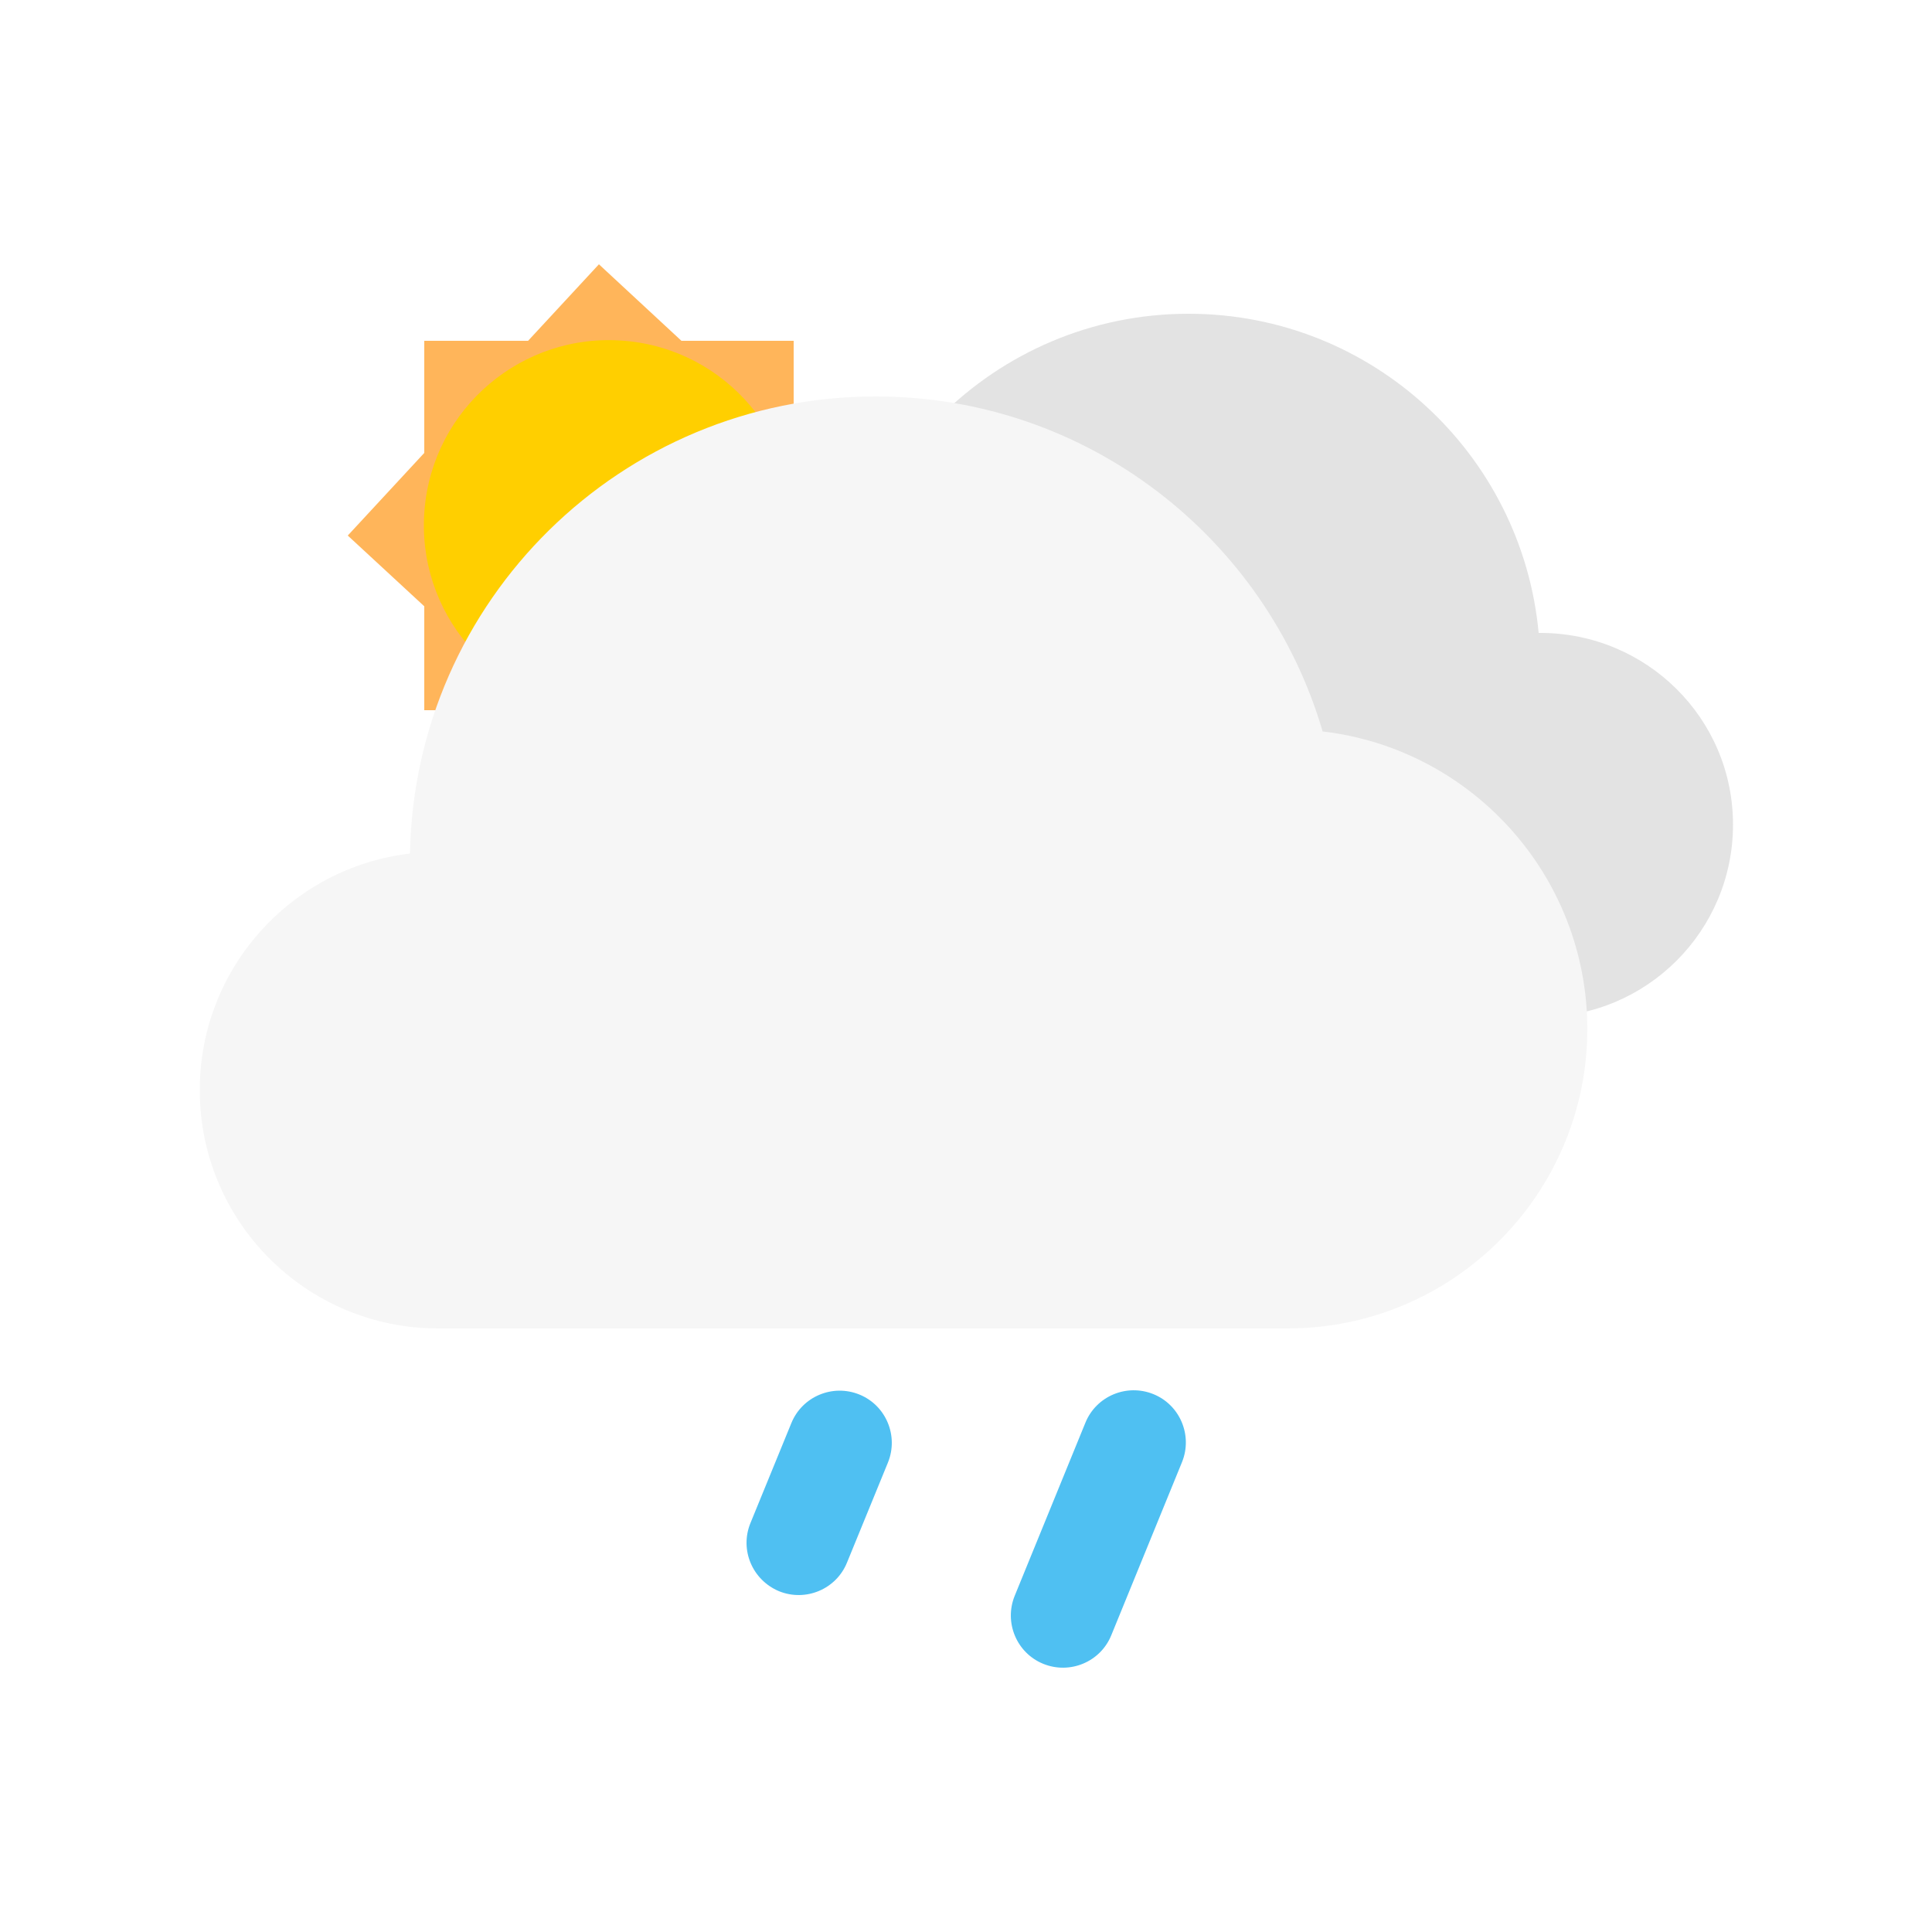
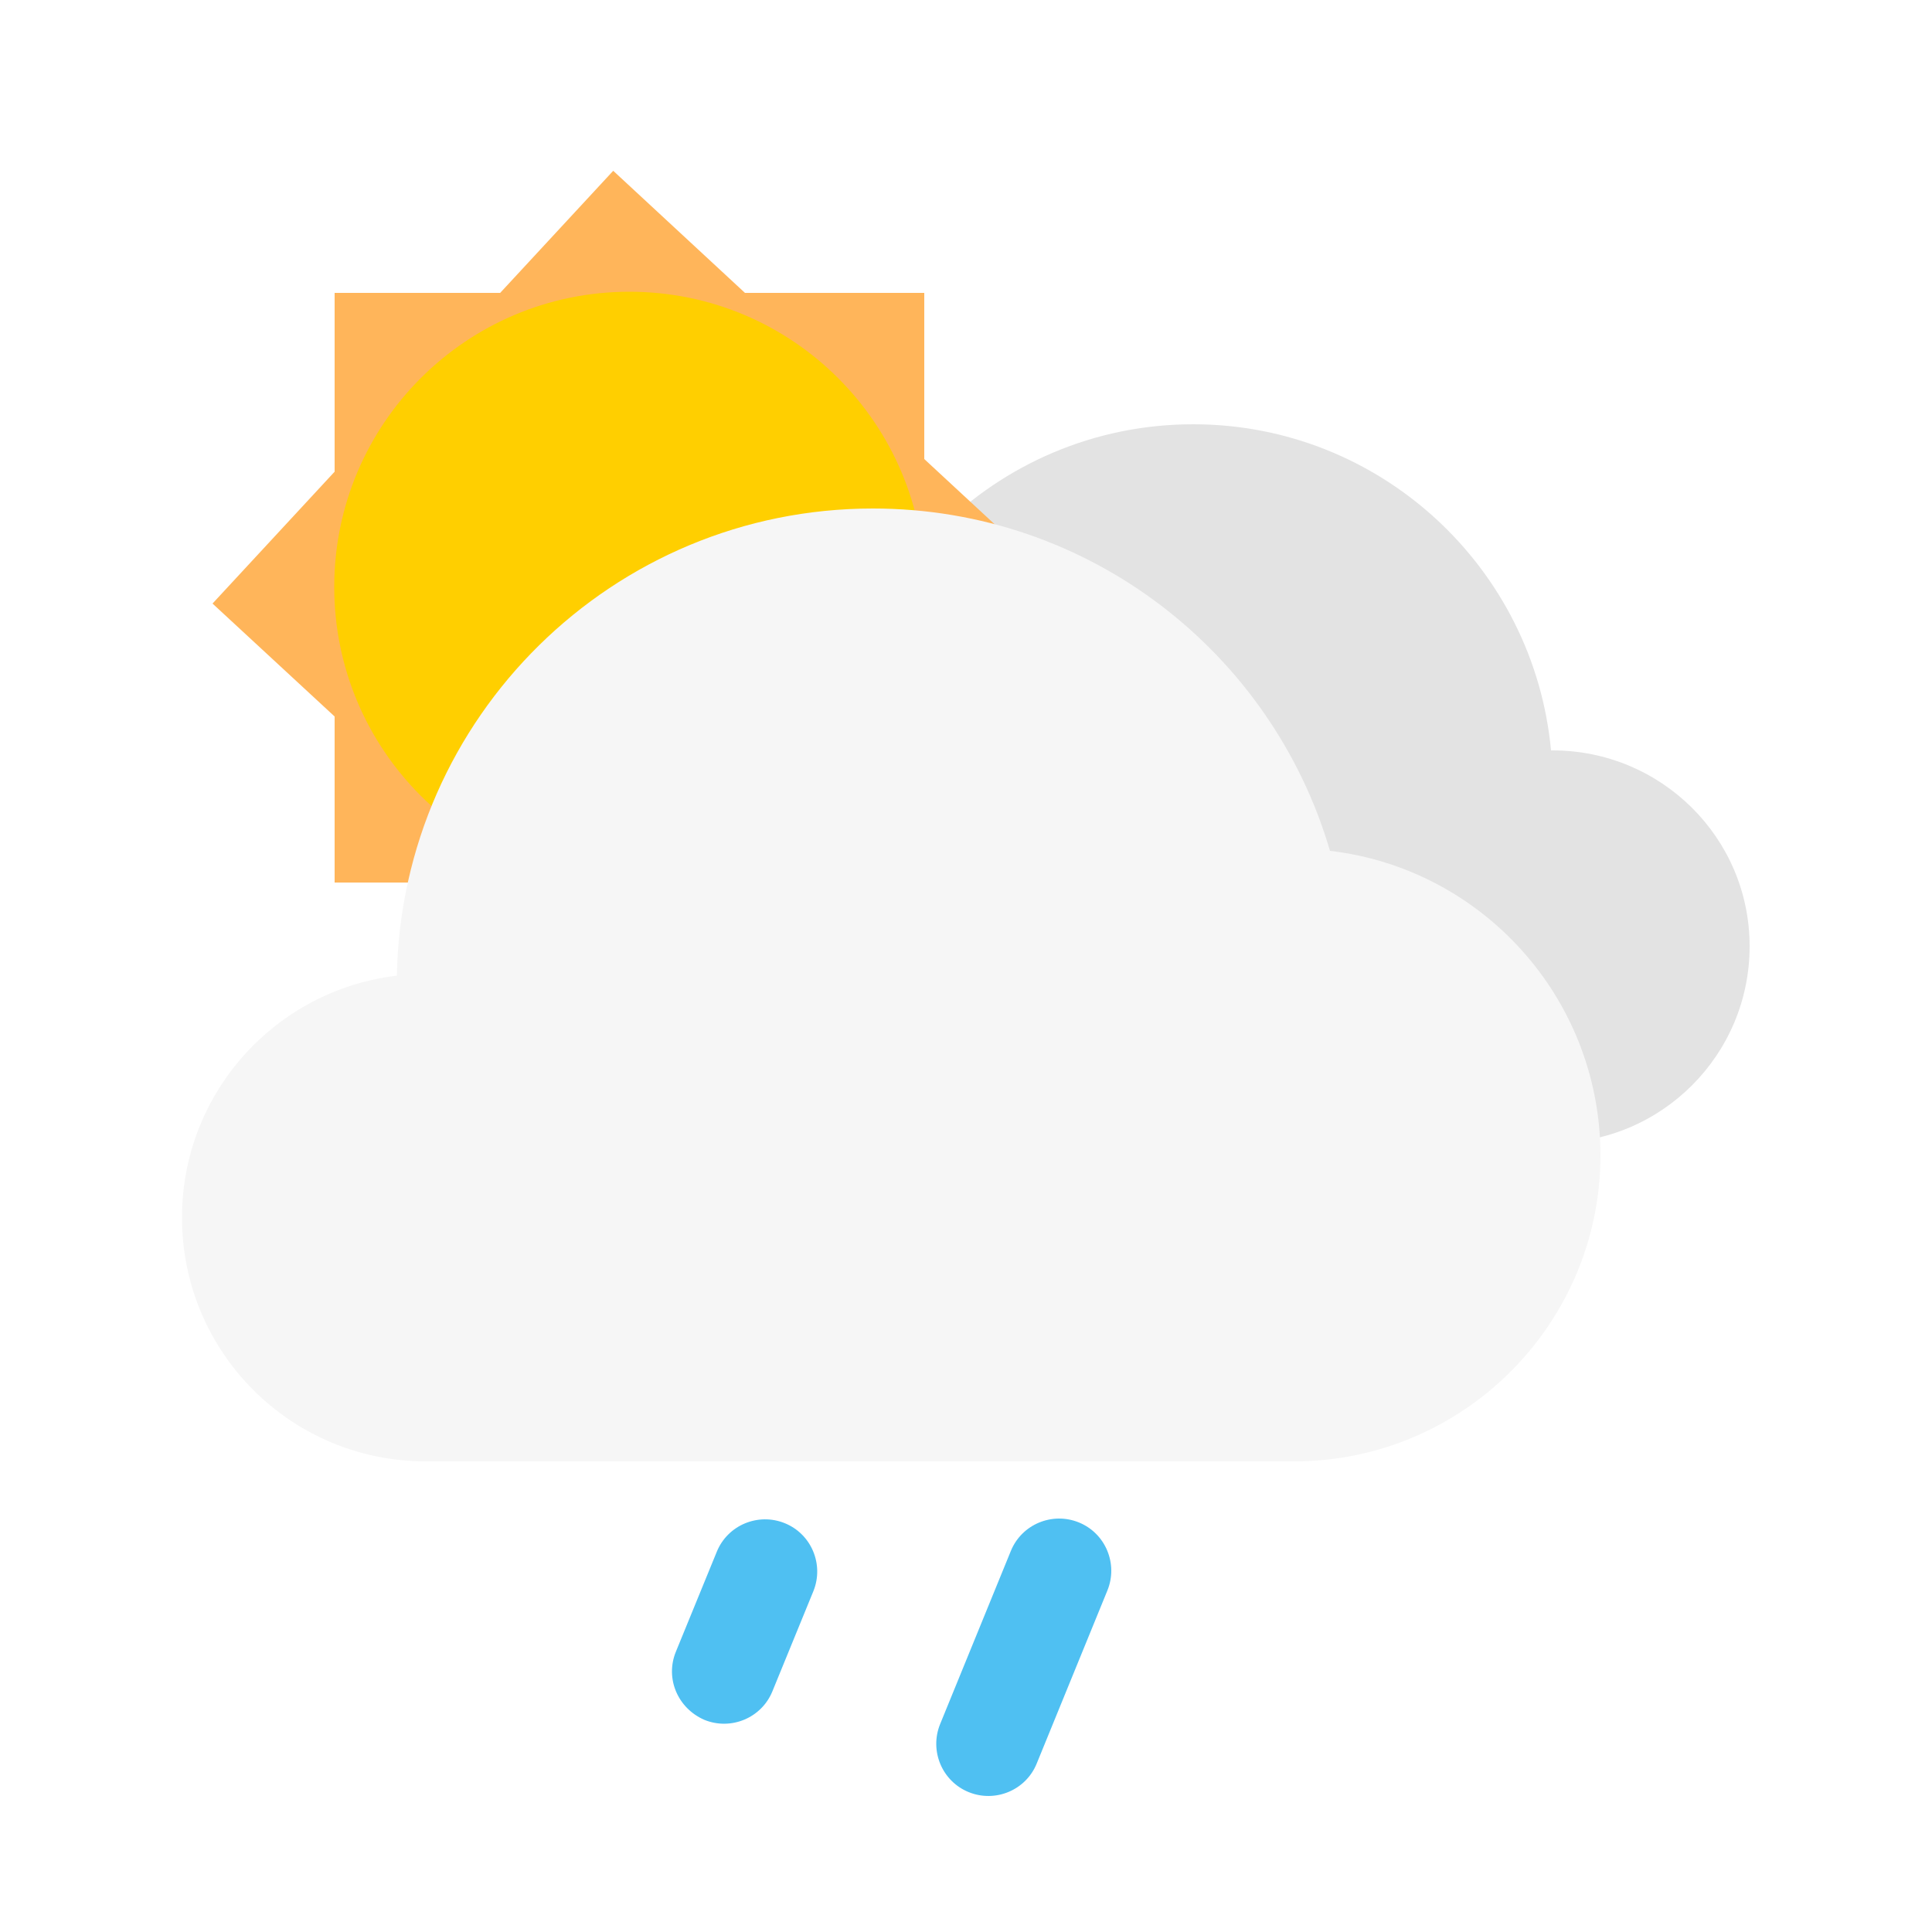
- <svg xmlns="http://www.w3.org/2000/svg" version="1.1" x="0px" y="0px" viewBox="0 0 500 500" style="enable-background:new 0 0 500 500;" xml:space="preserve">
-   <style type="text/css">
- 	.st0{fill:#E3E3E3;}
- 	.st1{fill:#FFB55A;}
- 	.st2{fill:#FFCF00;}
- 	.st3{fill:#F6F6F6;}
- 	.st4{fill:#4FC0F2;}
- </style>
-   <path class="st0" d="M398.6,163.8c-0.1,0-0.3,0-0.4,0c-4.3-46.3-43.2-82.6-90.6-82.6c-50.3,0-91,40.8-91,91  c0,48.6,38.1,88.3,86.1,90.9v0.1h96c27.5,0,49.8-22.3,49.8-49.8S426.1,163.8,398.6,163.8z" />
-   <polygon class="st1" points="90,138.6 155,68.4 225.1,133.4 160.2,203.5 " />
-   <rect x="109.8" y="88.2" class="st1" width="95.6" height="95.6" />
-   <ellipse transform="matrix(8.248048e-02 -0.9966 0.9966 8.248048e-02 9.0618 281.7734)" class="st2" cx="157.6" cy="136" rx="47.9" ry="47.9" />
-   <path class="st3" d="M342.3,189.3c-14.7-50.1-60.9-86.7-115.7-86.7c-65.8,0-119.3,52.8-120.5,118.3c-30.6,3.6-54.4,29.6-54.4,61.2  c0,34.1,27.6,61.7,61.7,61.7h219.8c42.8,0,77.6-34.7,77.6-77.6C410.7,226.5,380.8,193.8,342.3,189.3z" />
+ <svg xmlns="http://www.w3.org/2000/svg" version="1.1" x="0px" y="0px" viewBox="0 0 500 500" enable-background="new 0 0 500 500" xml:space="preserve">
+   <path fill="#E3E3E3" d="M401.8,194.2c-0.1,0-0.3,0-0.4,0c-4.4-47.3-44.2-84.4-92.6-84.4c-51.4,0-93,41.7-93,93  c0,49.7,38.9,90.3,88,92.9v0.1h98.1c28.1,0,50.9-22.8,50.9-50.9S429.9,194.2,401.8,194.2z" />
  <g>
-     <path class="st4" d="M194.2,394.2l10.6-25.9c2.8-6.9,10.7-10.2,17.6-7.4l0,0c6.9,2.8,10.2,10.7,7.4,17.6l-10.6,25.9   c-2.8,6.9-10.7,10.2-17.6,7.4h0C194.7,408.9,191.4,401.1,194.2,394.2z" />
-     <path class="st4" d="M262.6,413l18.3-44.8c2.8-6.9,10.7-10.2,17.6-7.4v0c6.9,2.8,10.2,10.7,7.4,17.6l-18.3,44.8   c-2.8,6.9-10.7,10.2-17.6,7.4v0C263.1,427.8,259.8,419.9,262.6,413z" />
+     <polygon fill="#FFB55A" points="55,156.2 158.7,44.2 270.6,147.9 167,259.8  " />
+     <rect x="86.6" y="75.8" fill="#FFB55A" width="152.6" height="152.6" />
+     <ellipse fill="#FFCF00" cx="162.9" cy="151.9" rx="76.4" ry="76.4" />
+   </g>
+   <path fill="#F6F6F6" d="M344.2,220.2c-15-51.2-62.2-88.6-118.3-88.6c-67.3,0-121.9,54-123.2,120.9c-31.3,3.7-55.6,30.3-55.6,62.6  c0,34.9,28.2,63.1,63.1,63.1h224.7c43.7,0,79.3-35.5,79.3-79.3C414.1,258.3,383.6,224.8,344.2,220.2z" />
+   <g>
+     <path fill="#4FC0F2" d="M174.9,427.5l10.6-25.9c2.8-6.9,10.7-10.2,17.6-7.4l0,0c6.9,2.8,10.2,10.7,7.4,17.6l-10.6,25.9   c-2.8,6.9-10.7,10.2-17.6,7.4l0,0C175.4,442.1,172.1,434.4,174.9,427.5z" />
+     <path fill="#4FC0F2" d="M243.3,446.2l18.3-44.8c2.8-6.9,10.7-10.2,17.6-7.4l0,0c6.9,2.8,10.2,10.7,7.4,17.6l-18.3,44.8   c-2.8,6.9-10.7,10.2-17.6,7.4l0,0C243.8,461,240.5,453.1,243.3,446.2z" />
  </g>
</svg>
